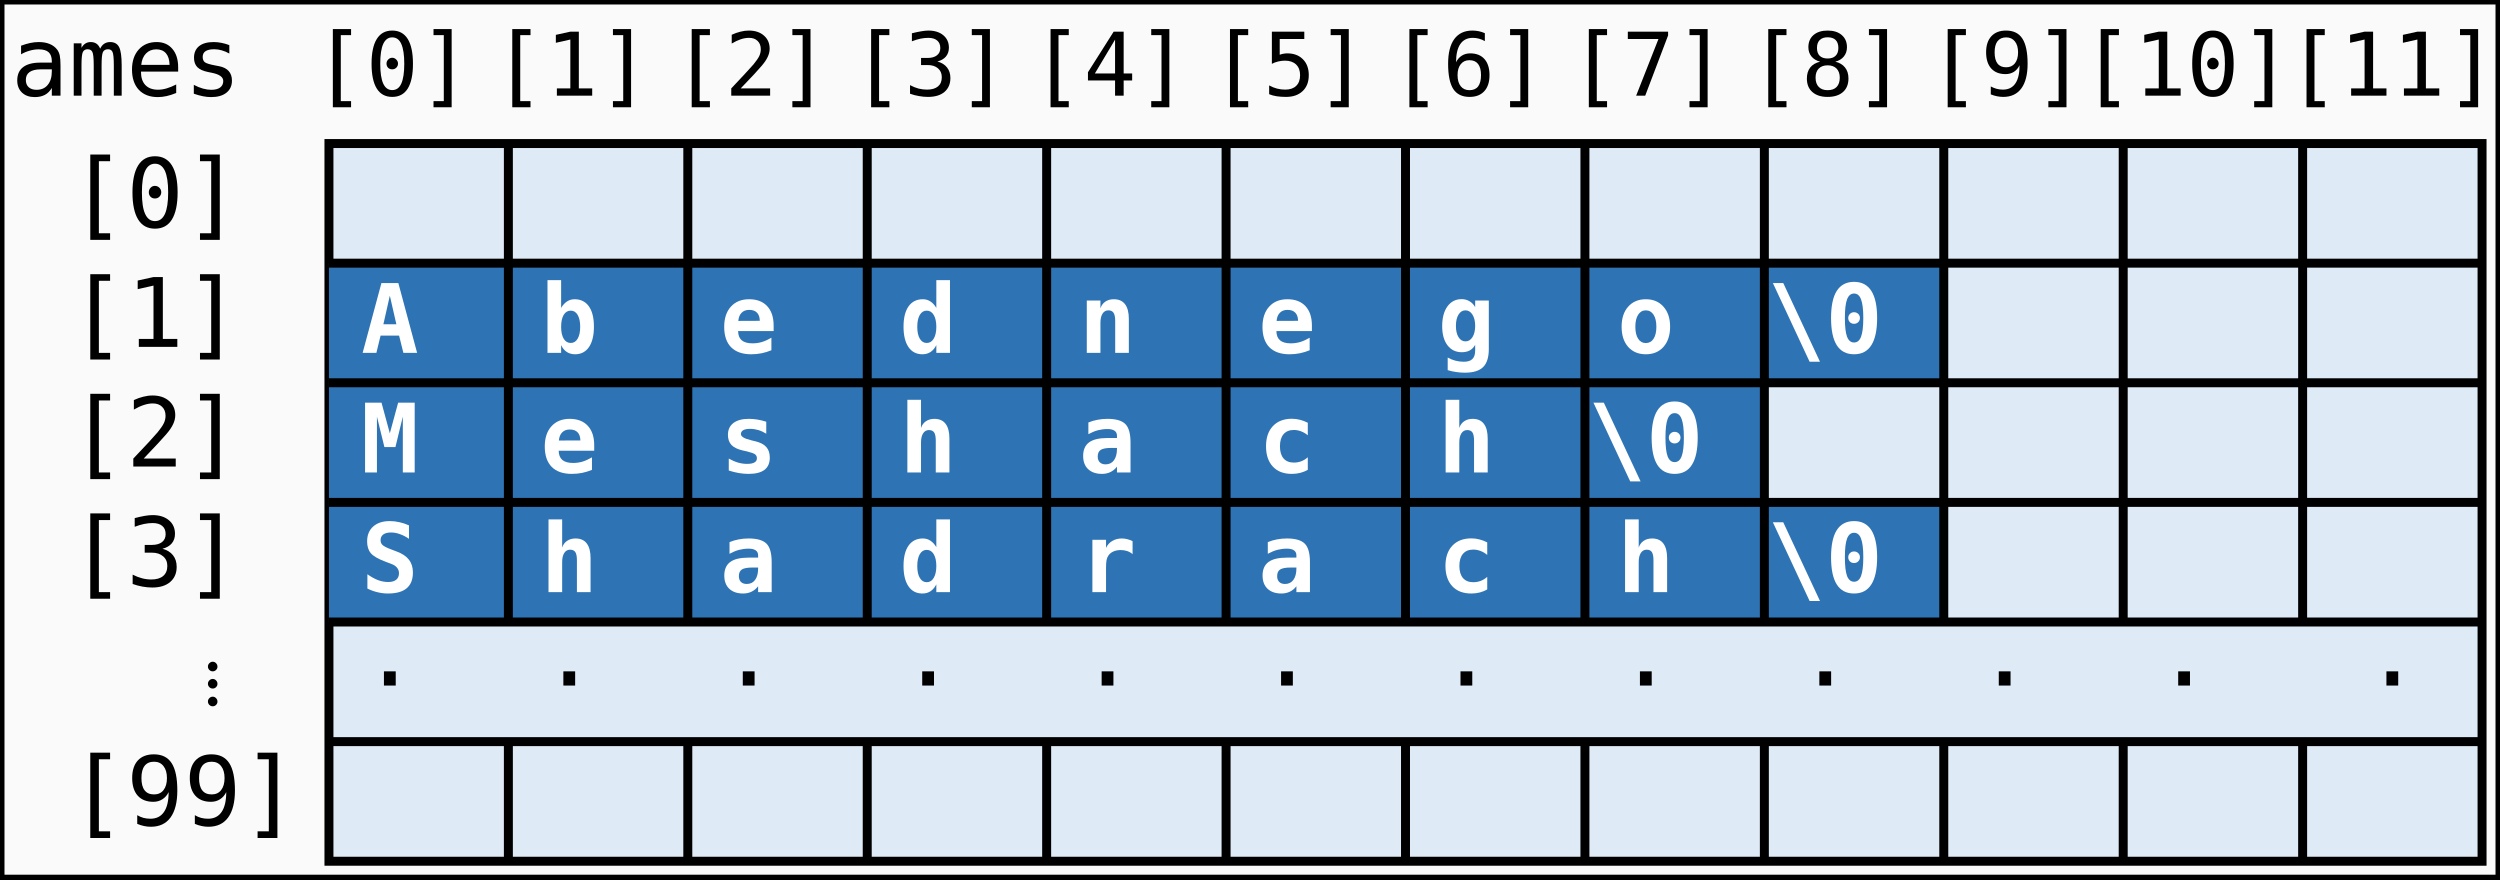
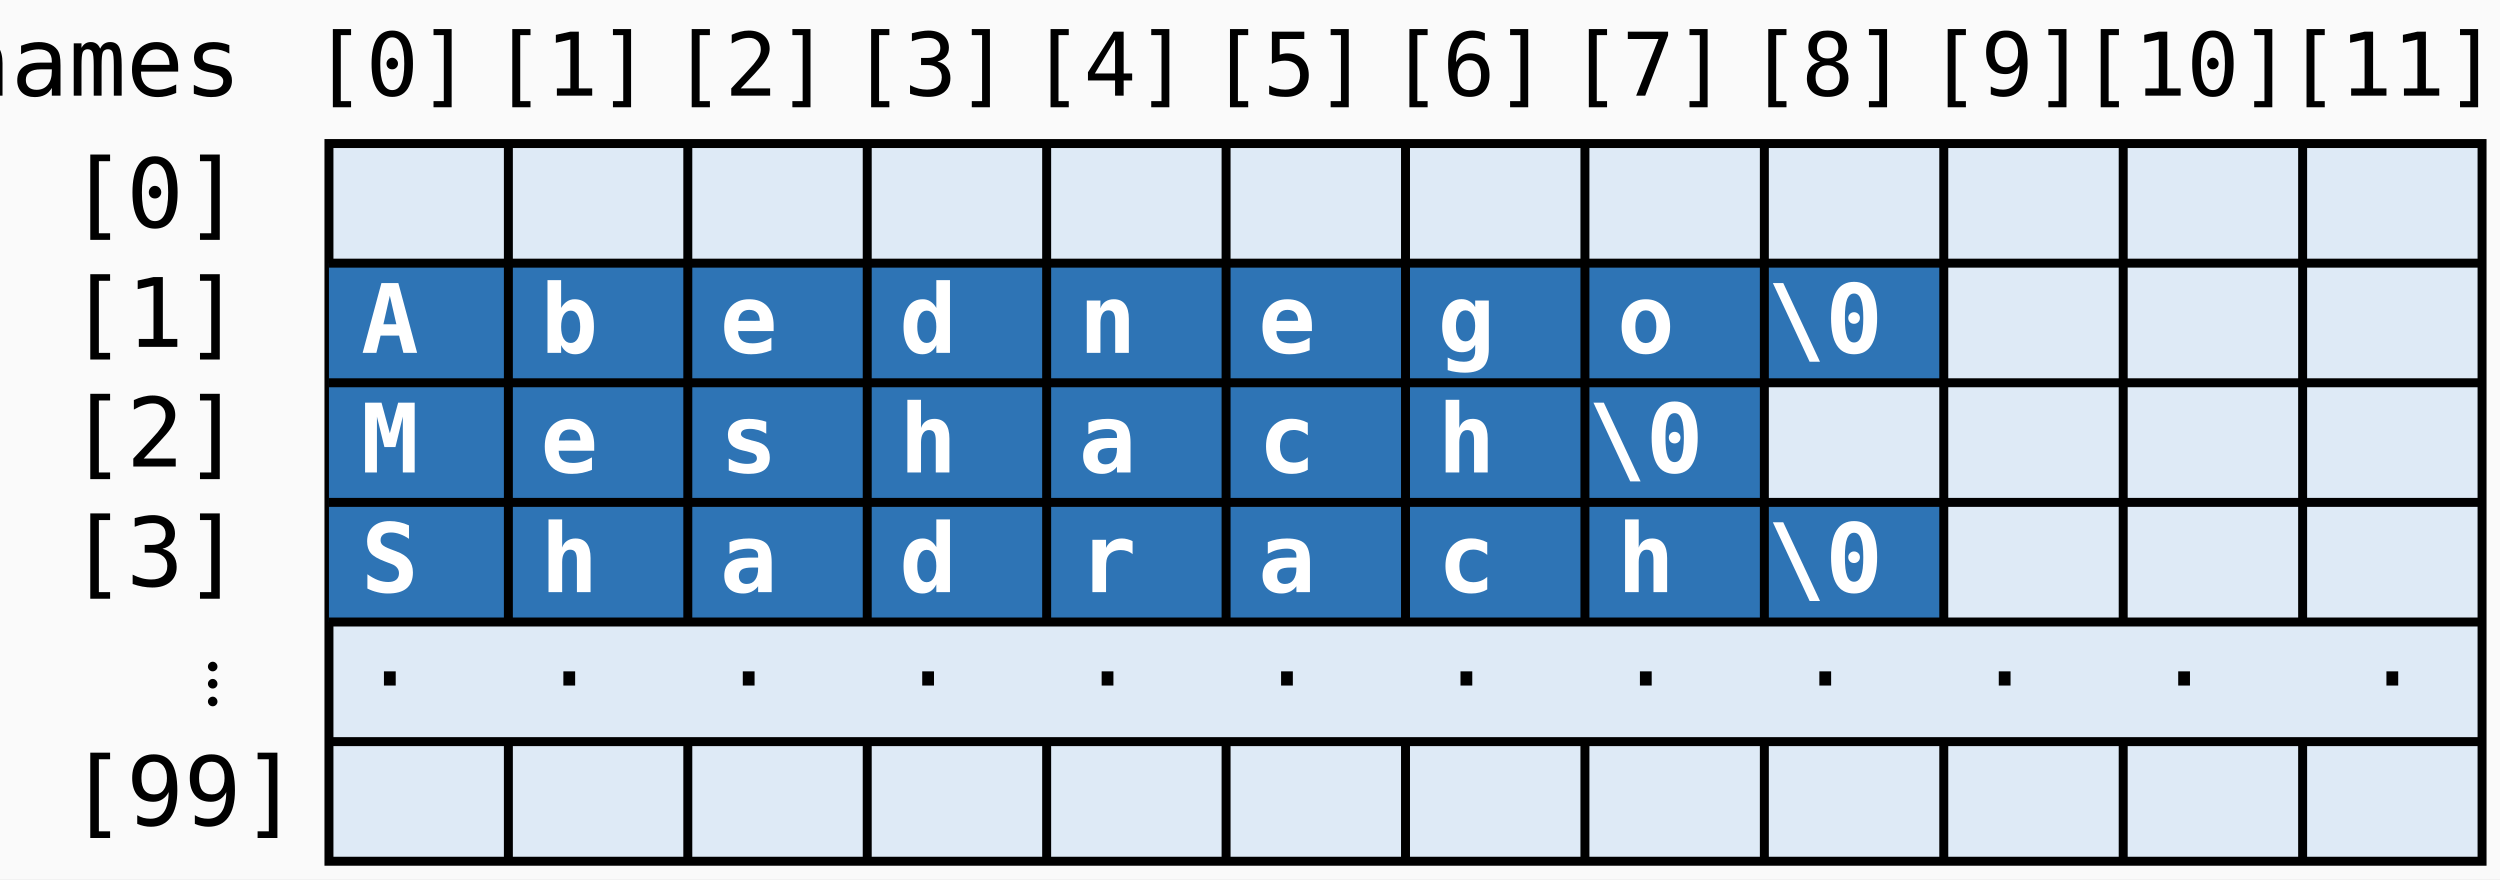
<svg xmlns="http://www.w3.org/2000/svg" width="418" height="147">
  <style type="text/css">
      

      .columnGroup {
         font-family: Consolas, monaco, monospace;
         font-size: 12pt;
      }

      text {
         text-anchor: middle;
      }

      rect {
         stroke: black;
         stroke-width: 1.5;
         fill: #DEEAF6;
      }

      rect.select {
         fill: #2E74B5;
         stroke: none;
      }

      rect.sorted {
         fill: #C5E0B3;
      }

      text.select {
         fill: white;
         font-weight: bold;
      }

      .label {
         font-family: Arial, Helvetica, sans-serif;
      }

      text.label {
         text-anchor: start;
      }

      g path {
         stroke: black;
         stroke-width: 1.5;
         fill: none;
      }

      
    </style>
-   <rect x="0" y="0" width="418" height="147" style="fill:#FFFFFFAA" />
+   <rect x="0" y="0" width="418" height="147" style="fill:#FFFFFFAA; stroke:none;" />
  <g class="columnGroup" transform="translate(15,0)">
    <text x="35" y="16" style="text-anchor: end">
      <tspan>names</tspan>
      <tspan x="35" dy="22px">[0]</tspan>
      <tspan x="35" dy="20px">[1]</tspan>
      <tspan x="35" dy="20px">[2]</tspan>
      <tspan x="35" dy="20px">[3]</tspan>
      <tspan x="35" dy="20px">⋮ </tspan>
      <tspan x="35" dy="20px">[99]</tspan>
    </text>
    <text x="55" y="16" style="font-size:11pt">
      <tspan>[0]</tspan>
      <tspan x="85">[1]</tspan>
      <tspan x="115">[2]</tspan>
      <tspan x="145">[3]</tspan>
      <tspan x="175">[4]</tspan>
      <tspan x="205">[5]</tspan>
      <tspan x="235">[6]</tspan>
      <tspan x="265">[7]</tspan>
      <tspan x="295">[8]</tspan>
      <tspan x="325">[9]</tspan>
      <tspan x="355">[10]</tspan>
      <tspan x="385">[11]</tspan>
    </text>
    <rect x="40" y="24" width="360" height="120" />
    <rect x="40" y="44" width="270" height="20" class="select" />
    <rect x="40" y="64" width="240" height="20" class="select" />
    <rect x="40" y="84" width="270" height="20" class="select" />
    <path d="M40,44 l360,0 m 0 20 l-360,0 m 0 20 l360,0 m0,20 l-360,0 m0,20 l360,0          m-30,-20 l0,-80 m -30,0 l0,80 m -30 0 l0,-80 m -30,0 l0,80 m -30 0 l0,-80 m -30,0 l0,80 m -30 0 l0,-80 m-30,0 l0,80 m -30 0 l0,-80 m -30,0 l0,80 m -30 0 l0,-80          m0,100 l0,20 m30,-20 l0,20 m30,-20 l0,20 m30,-20 l0,20 m30,-20 l0,20 m30,-20 l0,20 m30,-20 l0,20 m30,-20 l0,20 m30,-20 l0,20 m30,-20 l0,20 m30,-20 l0,20" />
    <text x="55" y="59" class="select">
      <tspan>A</tspan>
      <tspan x="85">b</tspan>
      <tspan x="115">e</tspan>
      <tspan x="145">d</tspan>
      <tspan x="175">n</tspan>
      <tspan x="205">e</tspan>
      <tspan x="235">g</tspan>
      <tspan x="265">o</tspan>
      <tspan x="295">\0</tspan>
      <tspan x="325" />
      <tspan x="355" />
      <tspan x="385" />
    </text>
    <text x="55" y="79" class="select">
      <tspan>M</tspan>
      <tspan x="85">e</tspan>
      <tspan x="115">s</tspan>
      <tspan x="145">h</tspan>
      <tspan x="175">a</tspan>
      <tspan x="205">c</tspan>
      <tspan x="235">h</tspan>
      <tspan x="265">\0</tspan>
      <tspan x="295" />
      <tspan x="325" />
      <tspan x="355" />
      <tspan x="385" />
    </text>
    <text x="55" y="99" class="select">
      <tspan>S</tspan>
      <tspan x="85">h</tspan>
      <tspan x="115">a</tspan>
      <tspan x="145">d</tspan>
      <tspan x="175">r</tspan>
      <tspan x="205">a</tspan>
      <tspan x="235">c</tspan>
      <tspan x="265">h</tspan>
      <tspan x="295">\0</tspan>
      <tspan x="325" />
      <tspan x="355" />
      <tspan x="385" />
    </text>
    <text x="55" y="119">
      <tspan>·</tspan>
      <tspan x="85">·</tspan>
      <tspan x="115">·</tspan>
      <tspan x="145">·</tspan>
      <tspan x="175">·</tspan>
      <tspan x="205">·</tspan>
      <tspan x="235">·</tspan>
      <tspan x="265">·</tspan>
      <tspan x="295">·</tspan>
      <tspan x="325">·</tspan>
      <tspan x="355">·</tspan>
      <tspan x="385">·</tspan>
    </text>
  </g>
</svg>
